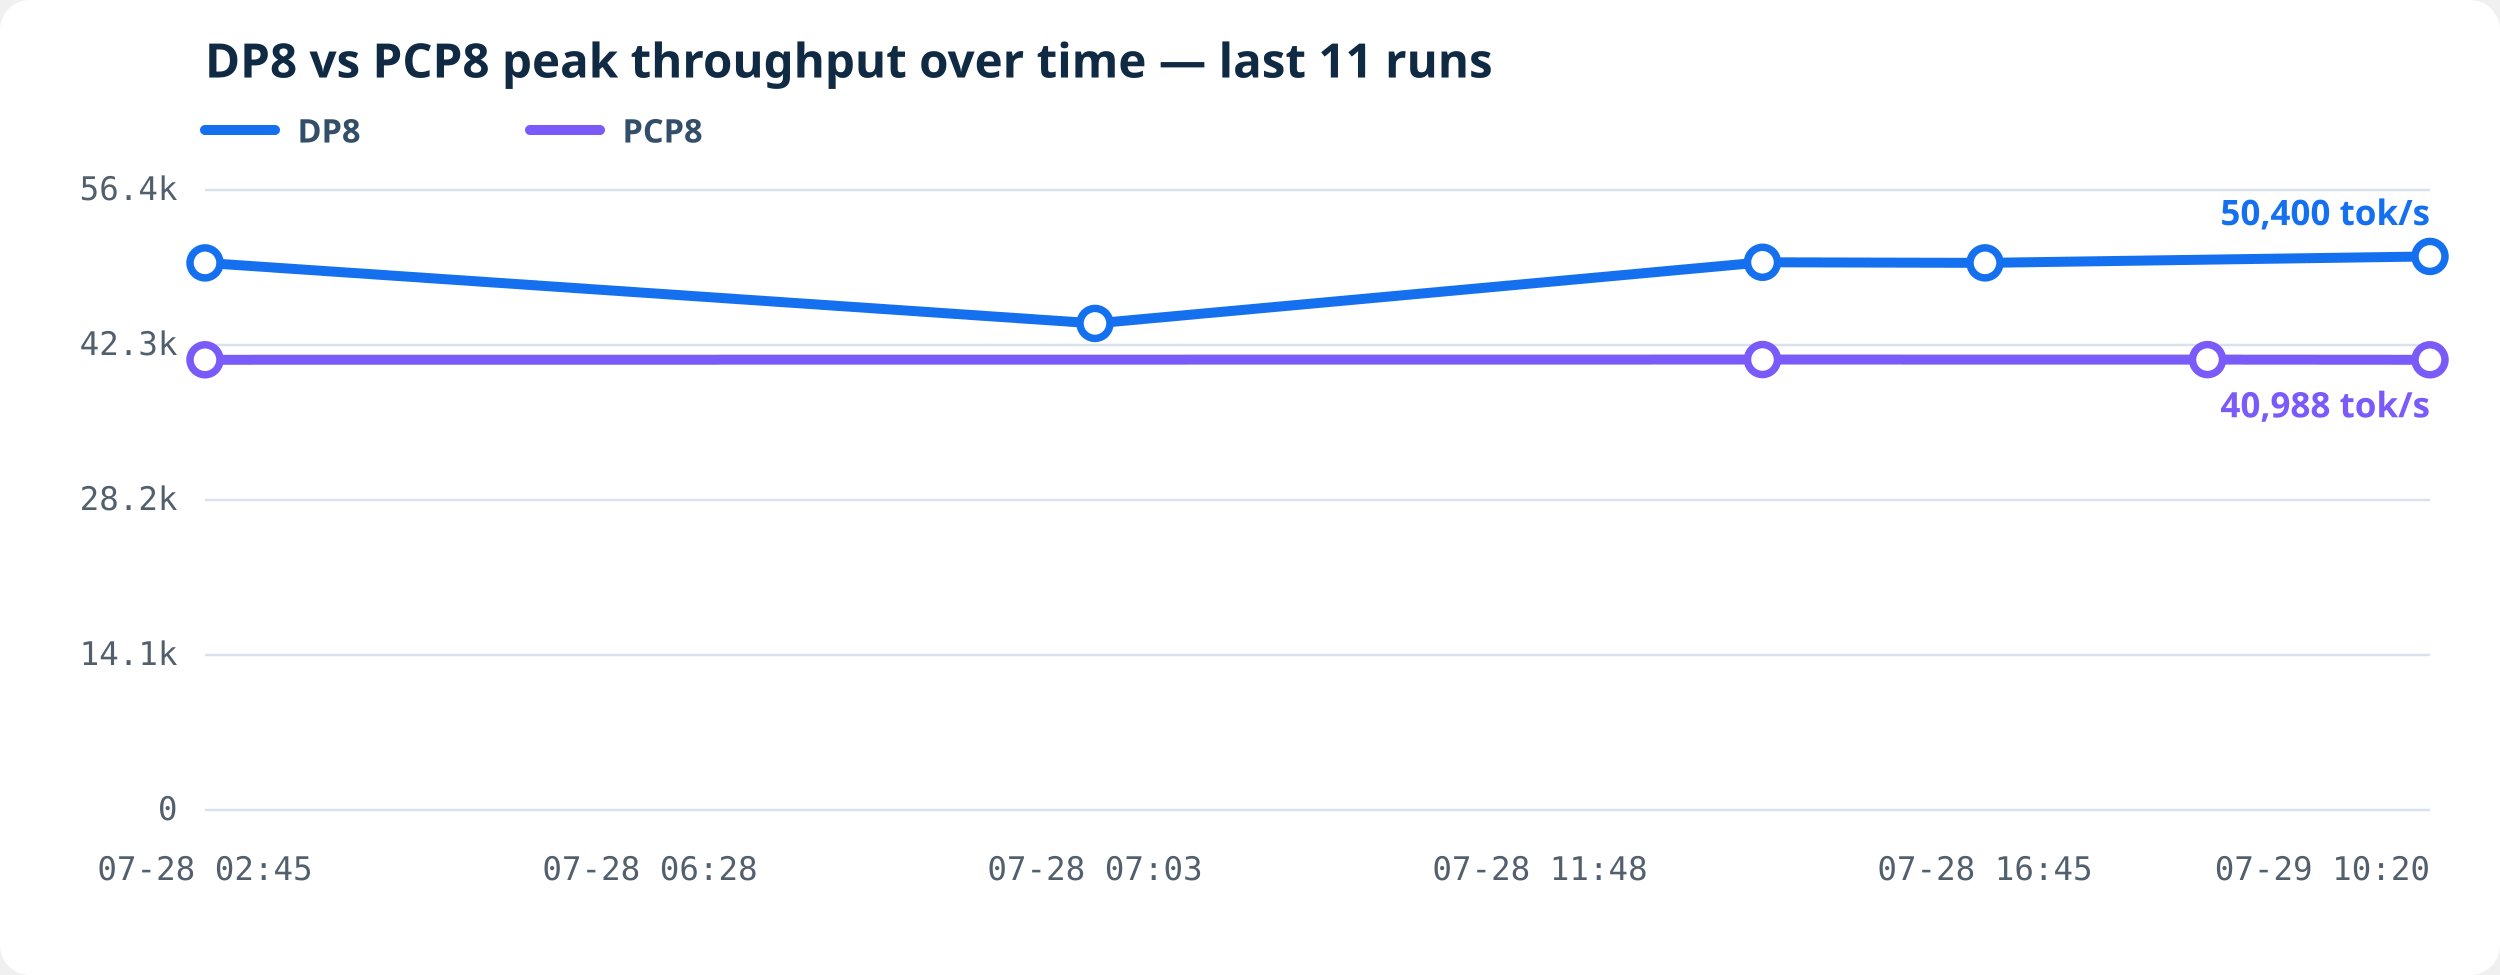
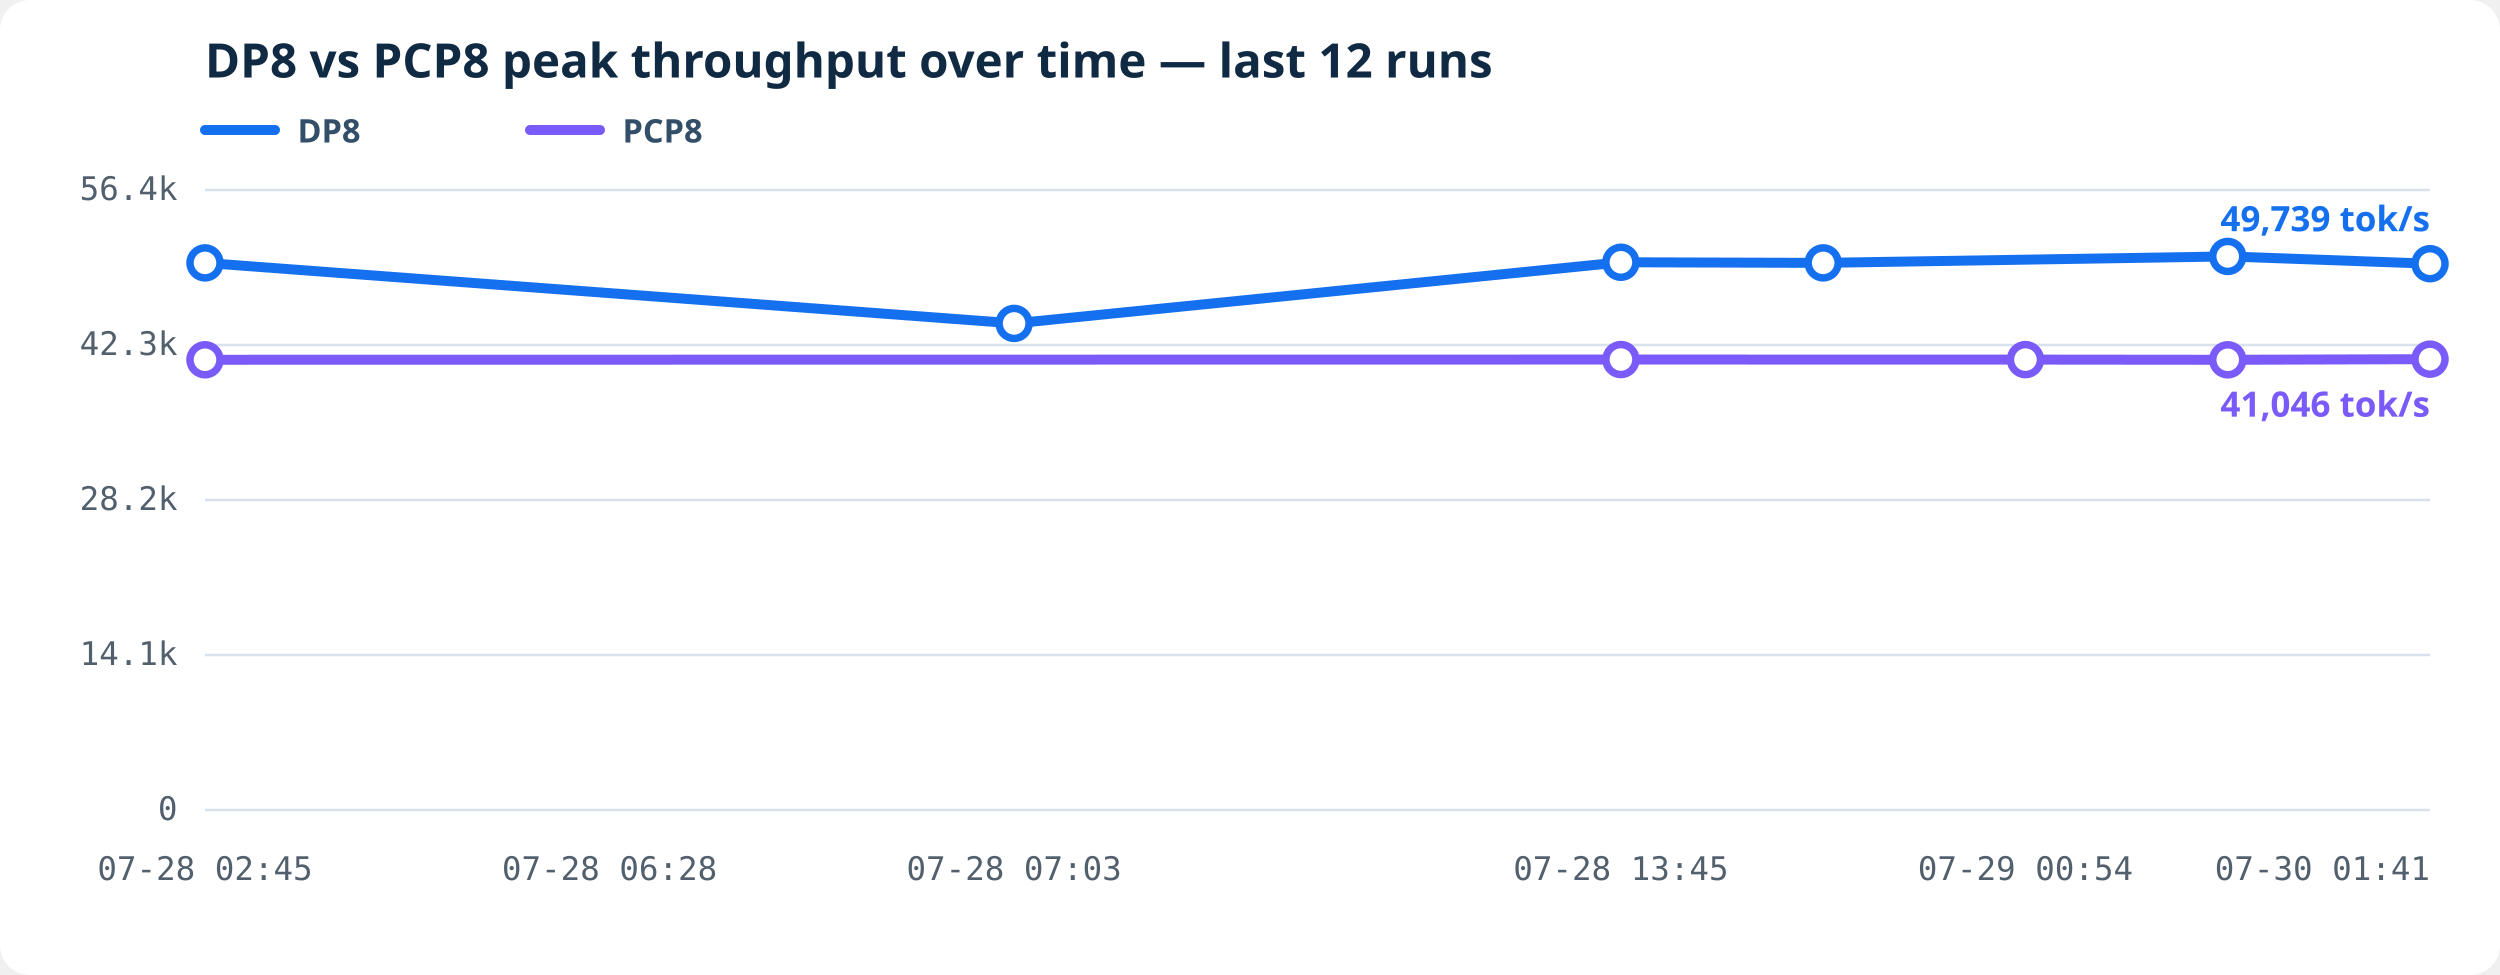
<svg xmlns="http://www.w3.org/2000/svg" viewBox="0 0 1000 390" role="img" aria-labelledby="history-title history-desc">
  <style>.bg{fill:#fff}.grid{stroke:#d9e2ec;stroke-width:1}.axis{fill:#52606d;font:13px ui-monospace,SFMono-Regular,Consolas,monospace}.heading{fill:#102a43;font:600 19px system-ui,sans-serif}.line{fill:none;stroke-width:4;stroke-linejoin:round;stroke-linecap:round}.dot{fill:#fff;stroke-width:3}.latest{stroke-width:3}.legend{fill:#334e68;font:600 13px system-ui,sans-serif}.value{font:600 14px system-ui,sans-serif}</style>
  <rect class="bg" width="1000" height="390" rx="12" />
-   <text class="heading" x="82" y="31">DP8 vs PCP8 peak throughput over time — last 11 runs</text>
+   <text class="heading" x="82" y="31">DP8 vs PCP8 peak throughput over time — last 12 runs</text>
  <line x1="82" y1="52" x2="110" y2="52" stroke="#1570ef" stroke-width="4" stroke-linecap="round" />
  <text class="legend" x="119" y="57">DP8</text>
  <line x1="212" y1="52" x2="240" y2="52" stroke="#7a5af8" stroke-width="4" stroke-linecap="round" />
  <text class="legend" x="249" y="57">PCP8</text>
  <line class="grid" x1="82" y1="324.00" x2="972" y2="324.00" />
  <text class="axis" text-anchor="end" x="71" y="328.00">0</text>
  <line class="grid" x1="82" y1="262.00" x2="972" y2="262.00" />
  <text class="axis" text-anchor="end" x="71" y="266.00">14.1k</text>
  <line class="grid" x1="82" y1="200.00" x2="972" y2="200.00" />
  <text class="axis" text-anchor="end" x="71" y="204.00">28.2k</text>
  <line class="grid" x1="82" y1="138.00" x2="972" y2="138.00" />
  <text class="axis" text-anchor="end" x="71" y="142.00">42.3k</text>
  <line class="grid" x1="82" y1="76.00" x2="972" y2="76.00" />
  <text class="axis" text-anchor="end" x="71" y="80.00">56.4k</text>
  <text class="axis" text-anchor="middle" x="82.00" y="352">07-28 02:45</text>
-   <text class="axis" text-anchor="middle" x="260.00" y="352">07-28 06:28</text>
-   <text class="axis" text-anchor="middle" x="438.00" y="352">07-28 07:03</text>
-   <text class="axis" text-anchor="middle" x="616.00" y="352">07-28 11:48</text>
-   <text class="axis" text-anchor="middle" x="794.00" y="352">07-28 16:45</text>
-   <text class="axis" text-anchor="end" x="972.00" y="352">07-29 10:20</text>
-   <polyline class="line" stroke="#1570ef" points="82.00,105.16 438.00,129.37 705.00,104.91 794.00,105.15 972.00,102.57" />
+   <text class="axis" text-anchor="middle" x="243.82" y="352">07-28 06:28</text>
+   <text class="axis" text-anchor="middle" x="405.64" y="352">07-28 07:03</text>
+   <text class="axis" text-anchor="middle" x="648.36" y="352">07-28 13:45</text>
+   <text class="axis" text-anchor="middle" x="810.18" y="352">07-29 00:54</text>
+   <text class="axis" text-anchor="end" x="972.00" y="352">07-30 01:41</text>
+   <polyline class="line" stroke="#1570ef" points="82.00,105.16 405.64,129.37 648.36,104.91 729.27,105.15 891.09,102.57 972.00,105.48" />
  <circle class="dot" fill="#fff" stroke="#1570ef" cx="82.00" cy="105.16" r="6" />
-   <circle class="dot" fill="#fff" stroke="#1570ef" cx="438.00" cy="129.37" r="6" />
-   <circle class="dot" fill="#fff" stroke="#1570ef" cx="705.00" cy="104.91" r="6" />
-   <circle class="dot" fill="#fff" stroke="#1570ef" cx="794.00" cy="105.15" r="6" />
-   <circle class="dot latest" fill="#1570ef" stroke="#1570ef" cx="972.00" cy="102.57" r="6" />
-   <text class="value" fill="#1570ef" text-anchor="end" x="972.00" y="90.00">50,400 tok/s</text>
-   <polyline class="line" stroke="#7a5af8" points="82.00,143.91 705.00,143.82 883.00,143.84 972.00,143.92" />
+   <circle class="dot" fill="#fff" stroke="#1570ef" cx="405.64" cy="129.37" r="6" />
+   <circle class="dot" fill="#fff" stroke="#1570ef" cx="648.36" cy="104.91" r="6" />
+   <circle class="dot" fill="#fff" stroke="#1570ef" cx="729.27" cy="105.15" r="6" />
+   <circle class="dot" fill="#fff" stroke="#1570ef" cx="891.09" cy="102.57" r="6" />
+   <circle class="dot latest" fill="#1570ef" stroke="#1570ef" cx="972.00" cy="105.48" r="6" />
+   <text class="value" fill="#1570ef" text-anchor="end" x="972.00" y="92.48">49,739 tok/s</text>
+   <polyline class="line" stroke="#7a5af8" points="82.00,143.91 648.36,143.82 810.18,143.84 891.09,143.92 972.00,143.67" />
  <circle class="dot" fill="#fff" stroke="#7a5af8" cx="82.00" cy="143.91" r="6" />
-   <circle class="dot" fill="#fff" stroke="#7a5af8" cx="705.00" cy="143.82" r="6" />
-   <circle class="dot" fill="#fff" stroke="#7a5af8" cx="883.00" cy="143.84" r="6" />
-   <circle class="dot latest" fill="#7a5af8" stroke="#7a5af8" cx="972.00" cy="143.92" r="6" />
-   <text class="value" fill="#7a5af8" text-anchor="end" x="972.00" y="166.92">40,988 tok/s</text>
+   <circle class="dot" fill="#fff" stroke="#7a5af8" cx="648.36" cy="143.82" r="6" />
+   <circle class="dot" fill="#fff" stroke="#7a5af8" cx="810.18" cy="143.84" r="6" />
+   <circle class="dot" fill="#fff" stroke="#7a5af8" cx="891.09" cy="143.92" r="6" />
+   <circle class="dot latest" fill="#7a5af8" stroke="#7a5af8" cx="972.00" cy="143.67" r="6" />
+   <text class="value" fill="#7a5af8" text-anchor="end" x="972.00" y="166.67">41,046 tok/s</text>
</svg>
